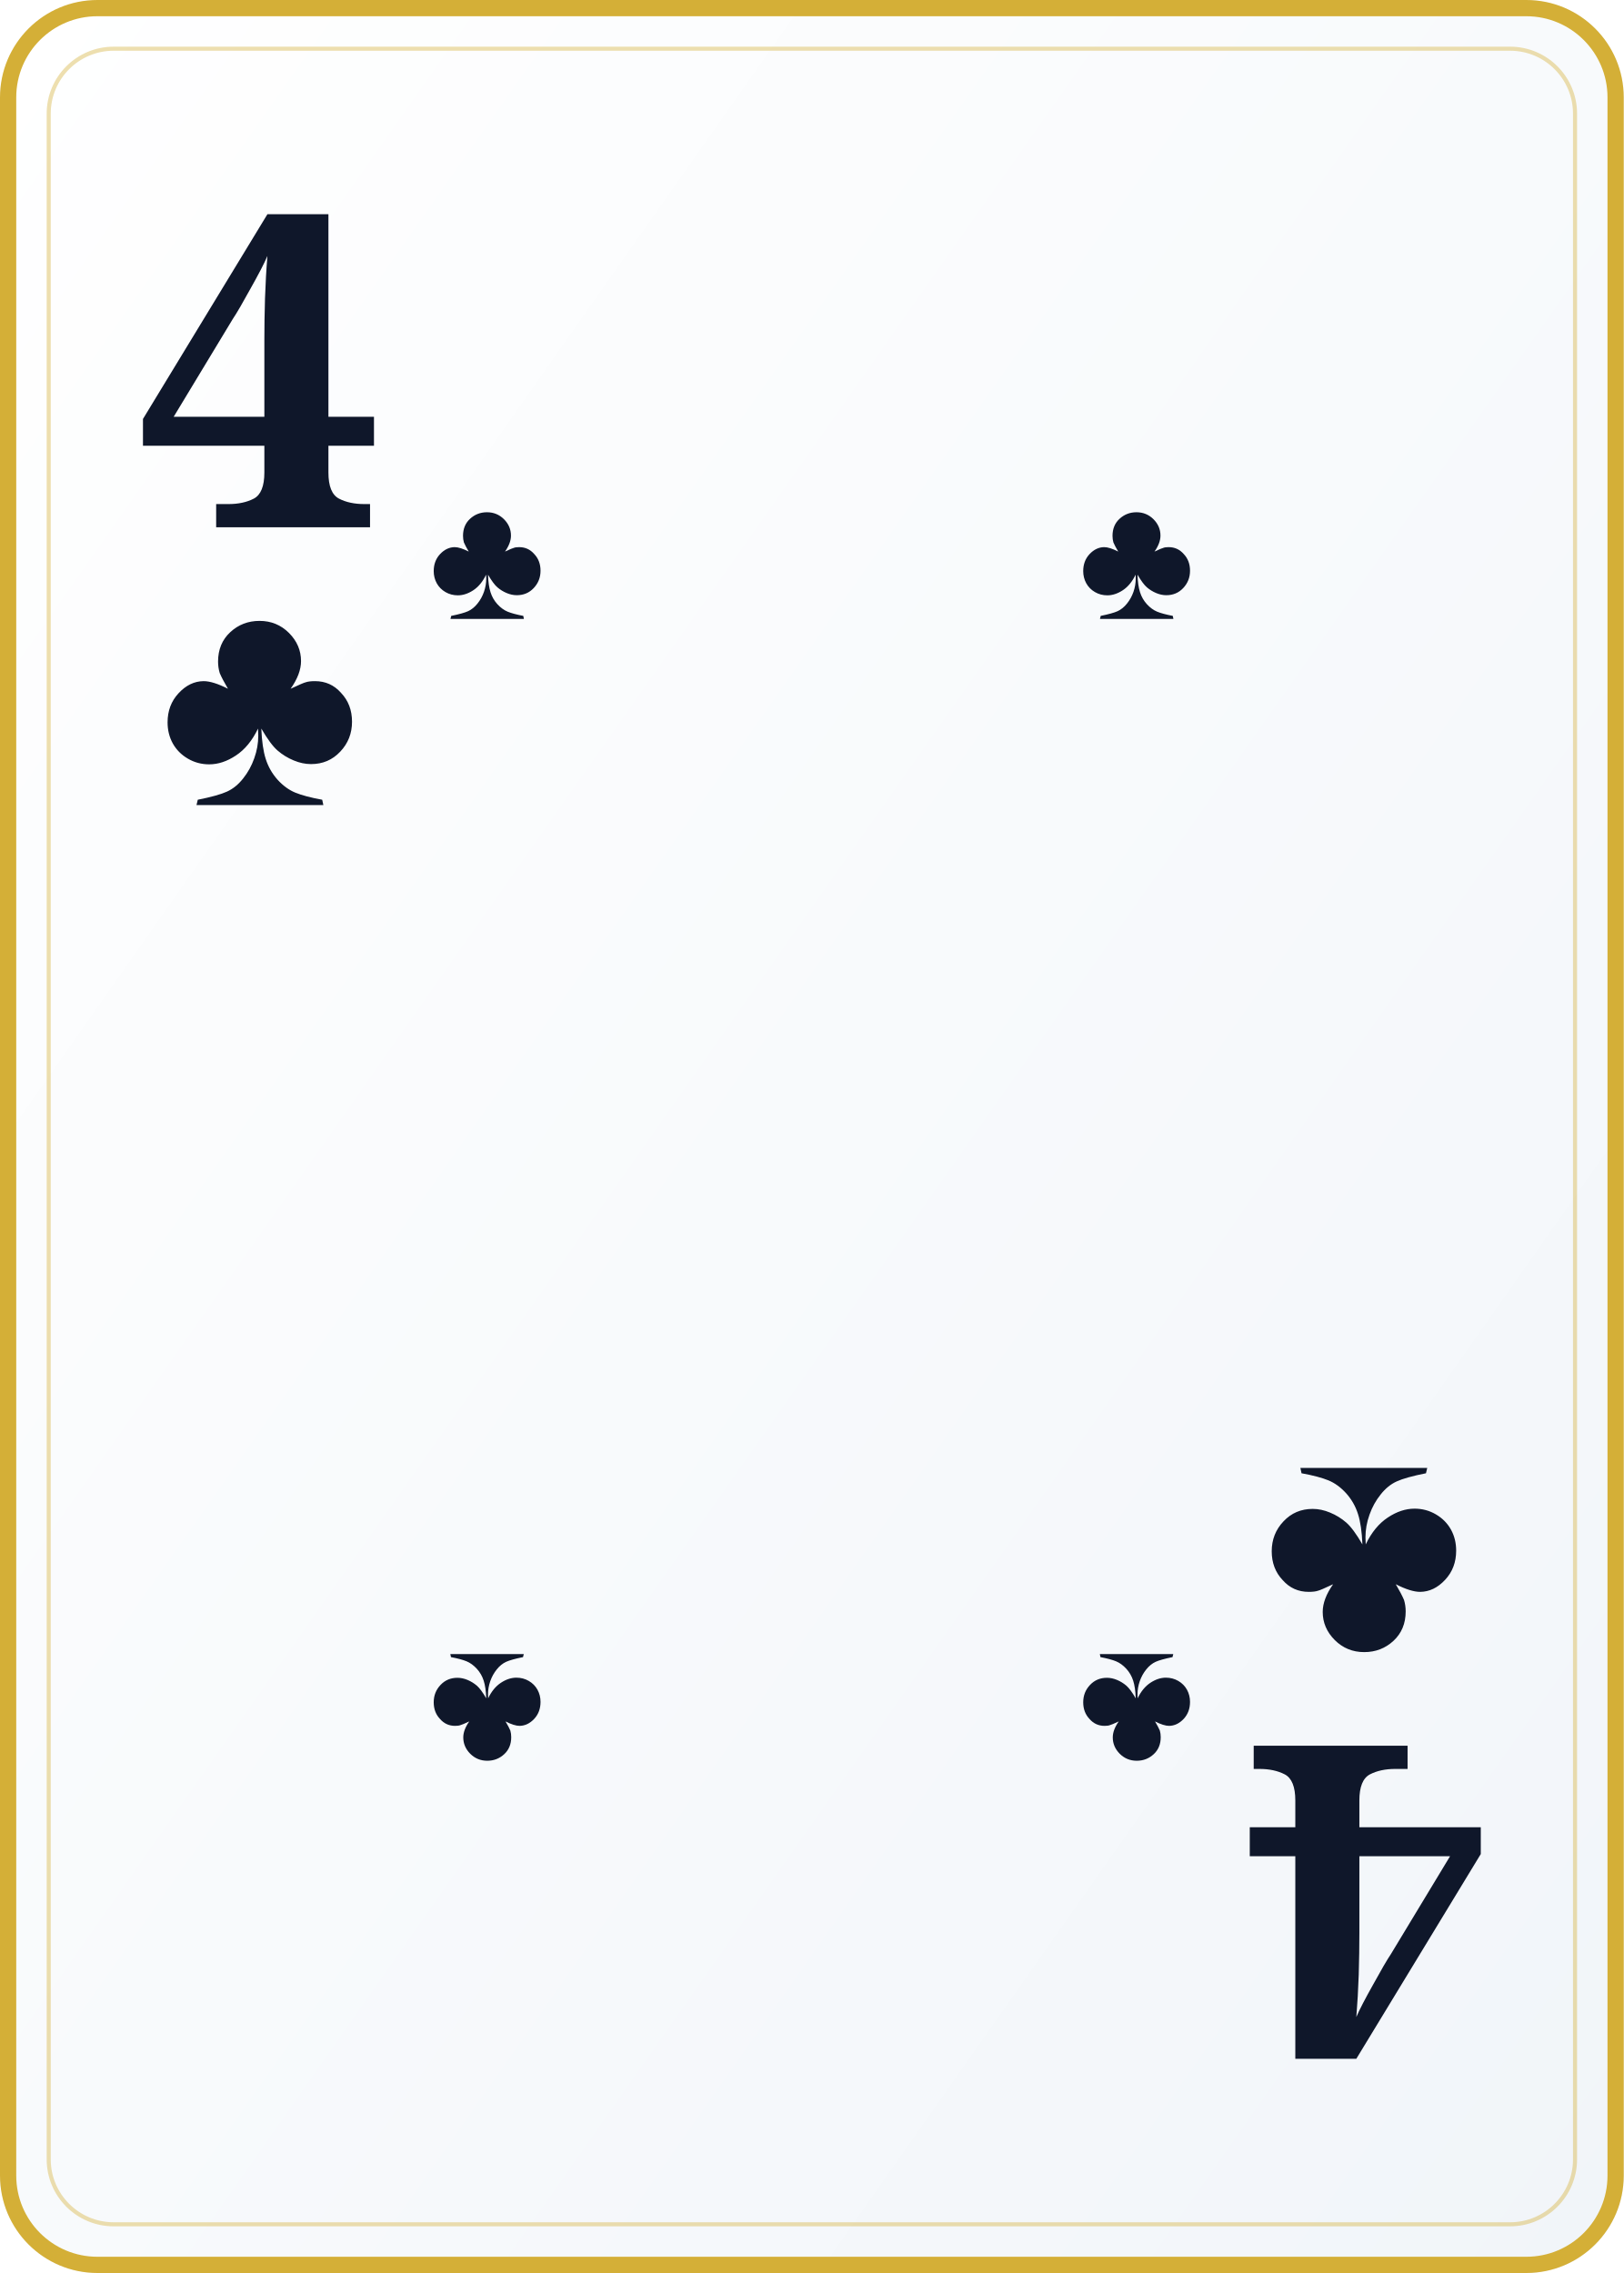
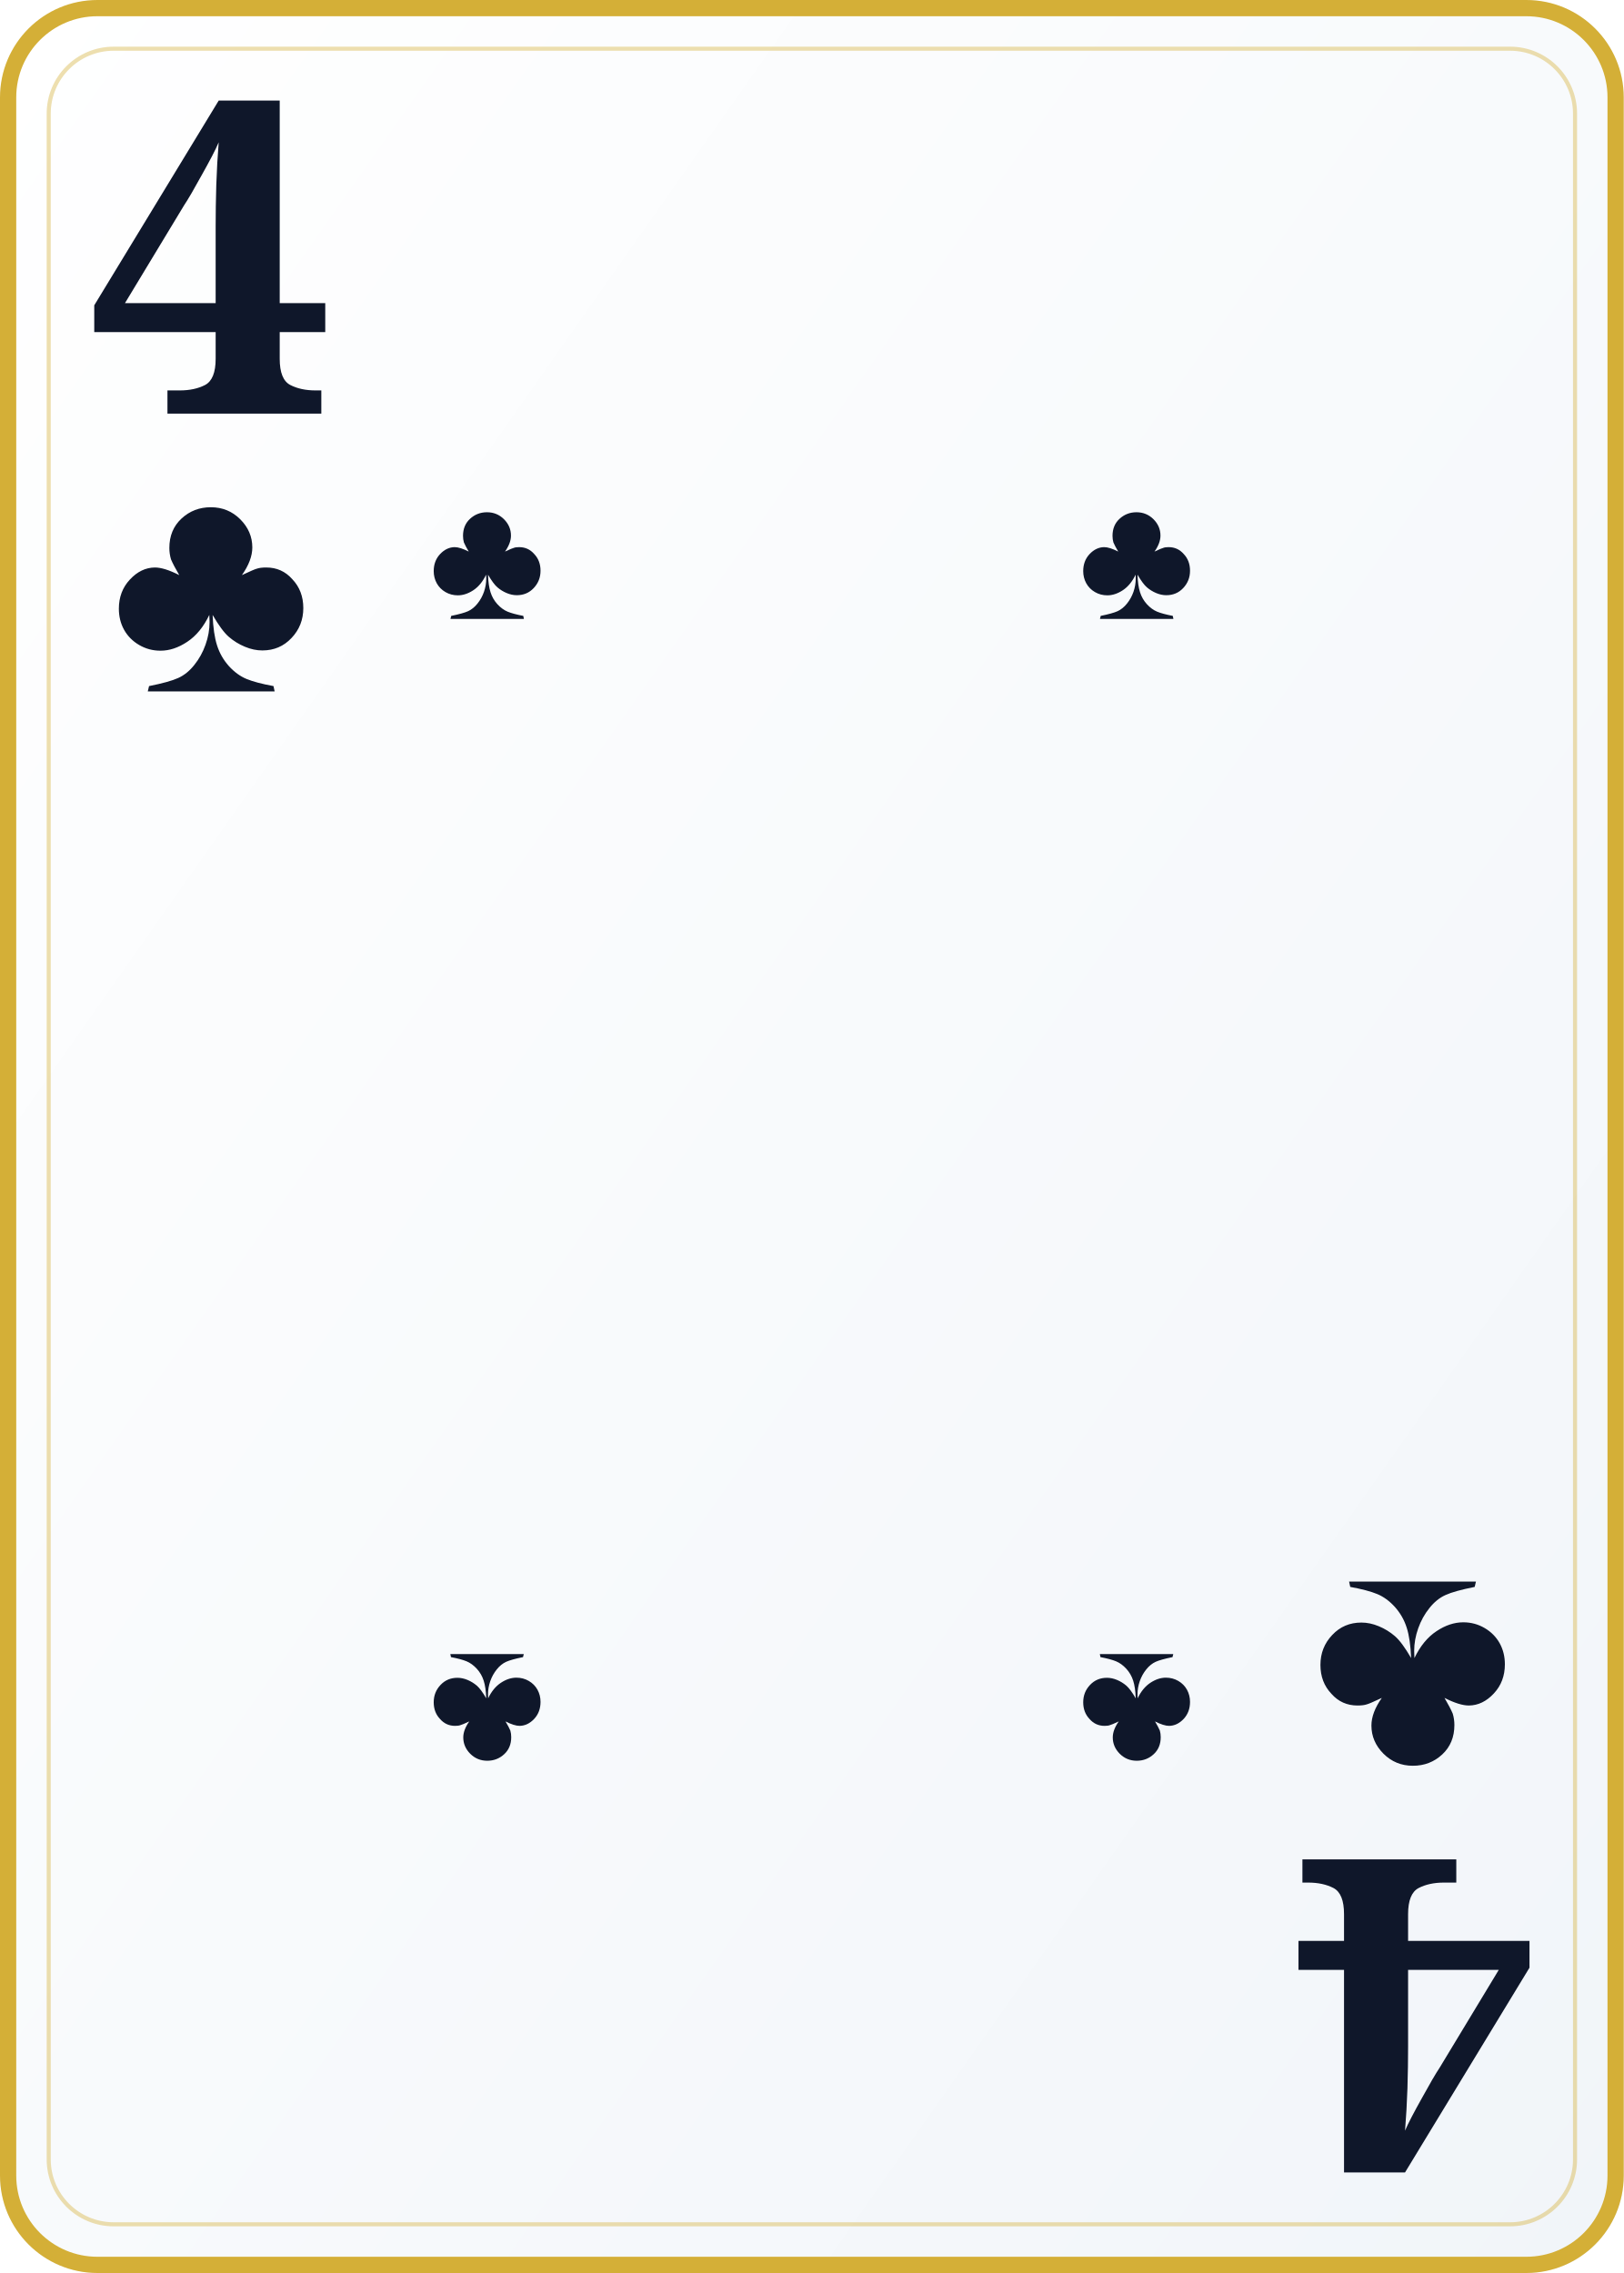
<svg xmlns="http://www.w3.org/2000/svg" viewBox="0 0 200 280" width="200" height="280">
  <defs>
    <linearGradient id="cardBg" x1="0%" y1="0%" x2="100%" y2="100%">
      <stop offset="0%" style="stop-color:#ffffff" />
      <stop offset="100%" style="stop-color:#f1f5f9" />
    </linearGradient>
  </defs>
  <rect width="200" height="280" rx="12" fill="url(#cardBg)" />
  <rect x="1" y="1" width="198" height="278" rx="11" fill="none" stroke="#d4af37" stroke-width="2" />
  <rect x="6" y="6" width="188" height="268" rx="8" fill="none" stroke="#d4af37" stroke-width="0.5" opacity="0.4" />
-   <text x="32" y="44" font-family="Georgia,serif" font-size="54" font-weight="900" fill="#0f172a" text-anchor="middle" dominant-baseline="central">4</text>
-   <text x="32" y="86" font-family="Arial,sans-serif" font-size="38" fill="#0f172a" text-anchor="middle" dominant-baseline="central">♣</text>
-   <text x="168" y="236" font-family="Georgia,serif" font-size="54" font-weight="900" fill="#0f172a" text-anchor="middle" dominant-baseline="central" transform="rotate(180,168,236)">4</text>
-   <text x="168" y="194" font-family="Arial,sans-serif" font-size="38" fill="#0f172a" text-anchor="middle" dominant-baseline="central" transform="rotate(180,168,194)">♣</text>
+   <text x="26" y="30" font-family="Georgia,serif" font-size="54" font-weight="900" fill="#0f172a" text-anchor="middle" dominant-baseline="central">4</text>
+   <text x="26" y="72" font-family="Arial,sans-serif" font-size="38" fill="#0f172a" text-anchor="middle" dominant-baseline="central">♣</text>
+   <text x="174" y="250" font-family="Georgia,serif" font-size="54" font-weight="900" fill="#0f172a" text-anchor="middle" dominant-baseline="central" transform="rotate(180,174,250)">4</text>
+   <text x="174" y="208" font-family="Arial,sans-serif" font-size="38" fill="#0f172a" text-anchor="middle" dominant-baseline="central" transform="rotate(180,174,208)">♣</text>
  <text x="60" y="70" font-family="Arial,sans-serif" font-size="22" fill="#0f172a" text-anchor="middle" dominant-baseline="middle">♣</text>
  <text x="140" y="70" font-family="Arial,sans-serif" font-size="22" fill="#0f172a" text-anchor="middle" dominant-baseline="middle">♣</text>
  <text x="60" y="210" font-family="Arial,sans-serif" font-size="22" fill="#0f172a" text-anchor="middle" dominant-baseline="middle" transform="rotate(180,60,210)">♣</text>
  <text x="140" y="210" font-family="Arial,sans-serif" font-size="22" fill="#0f172a" text-anchor="middle" dominant-baseline="middle" transform="rotate(180,140,210)">♣</text>
</svg>
